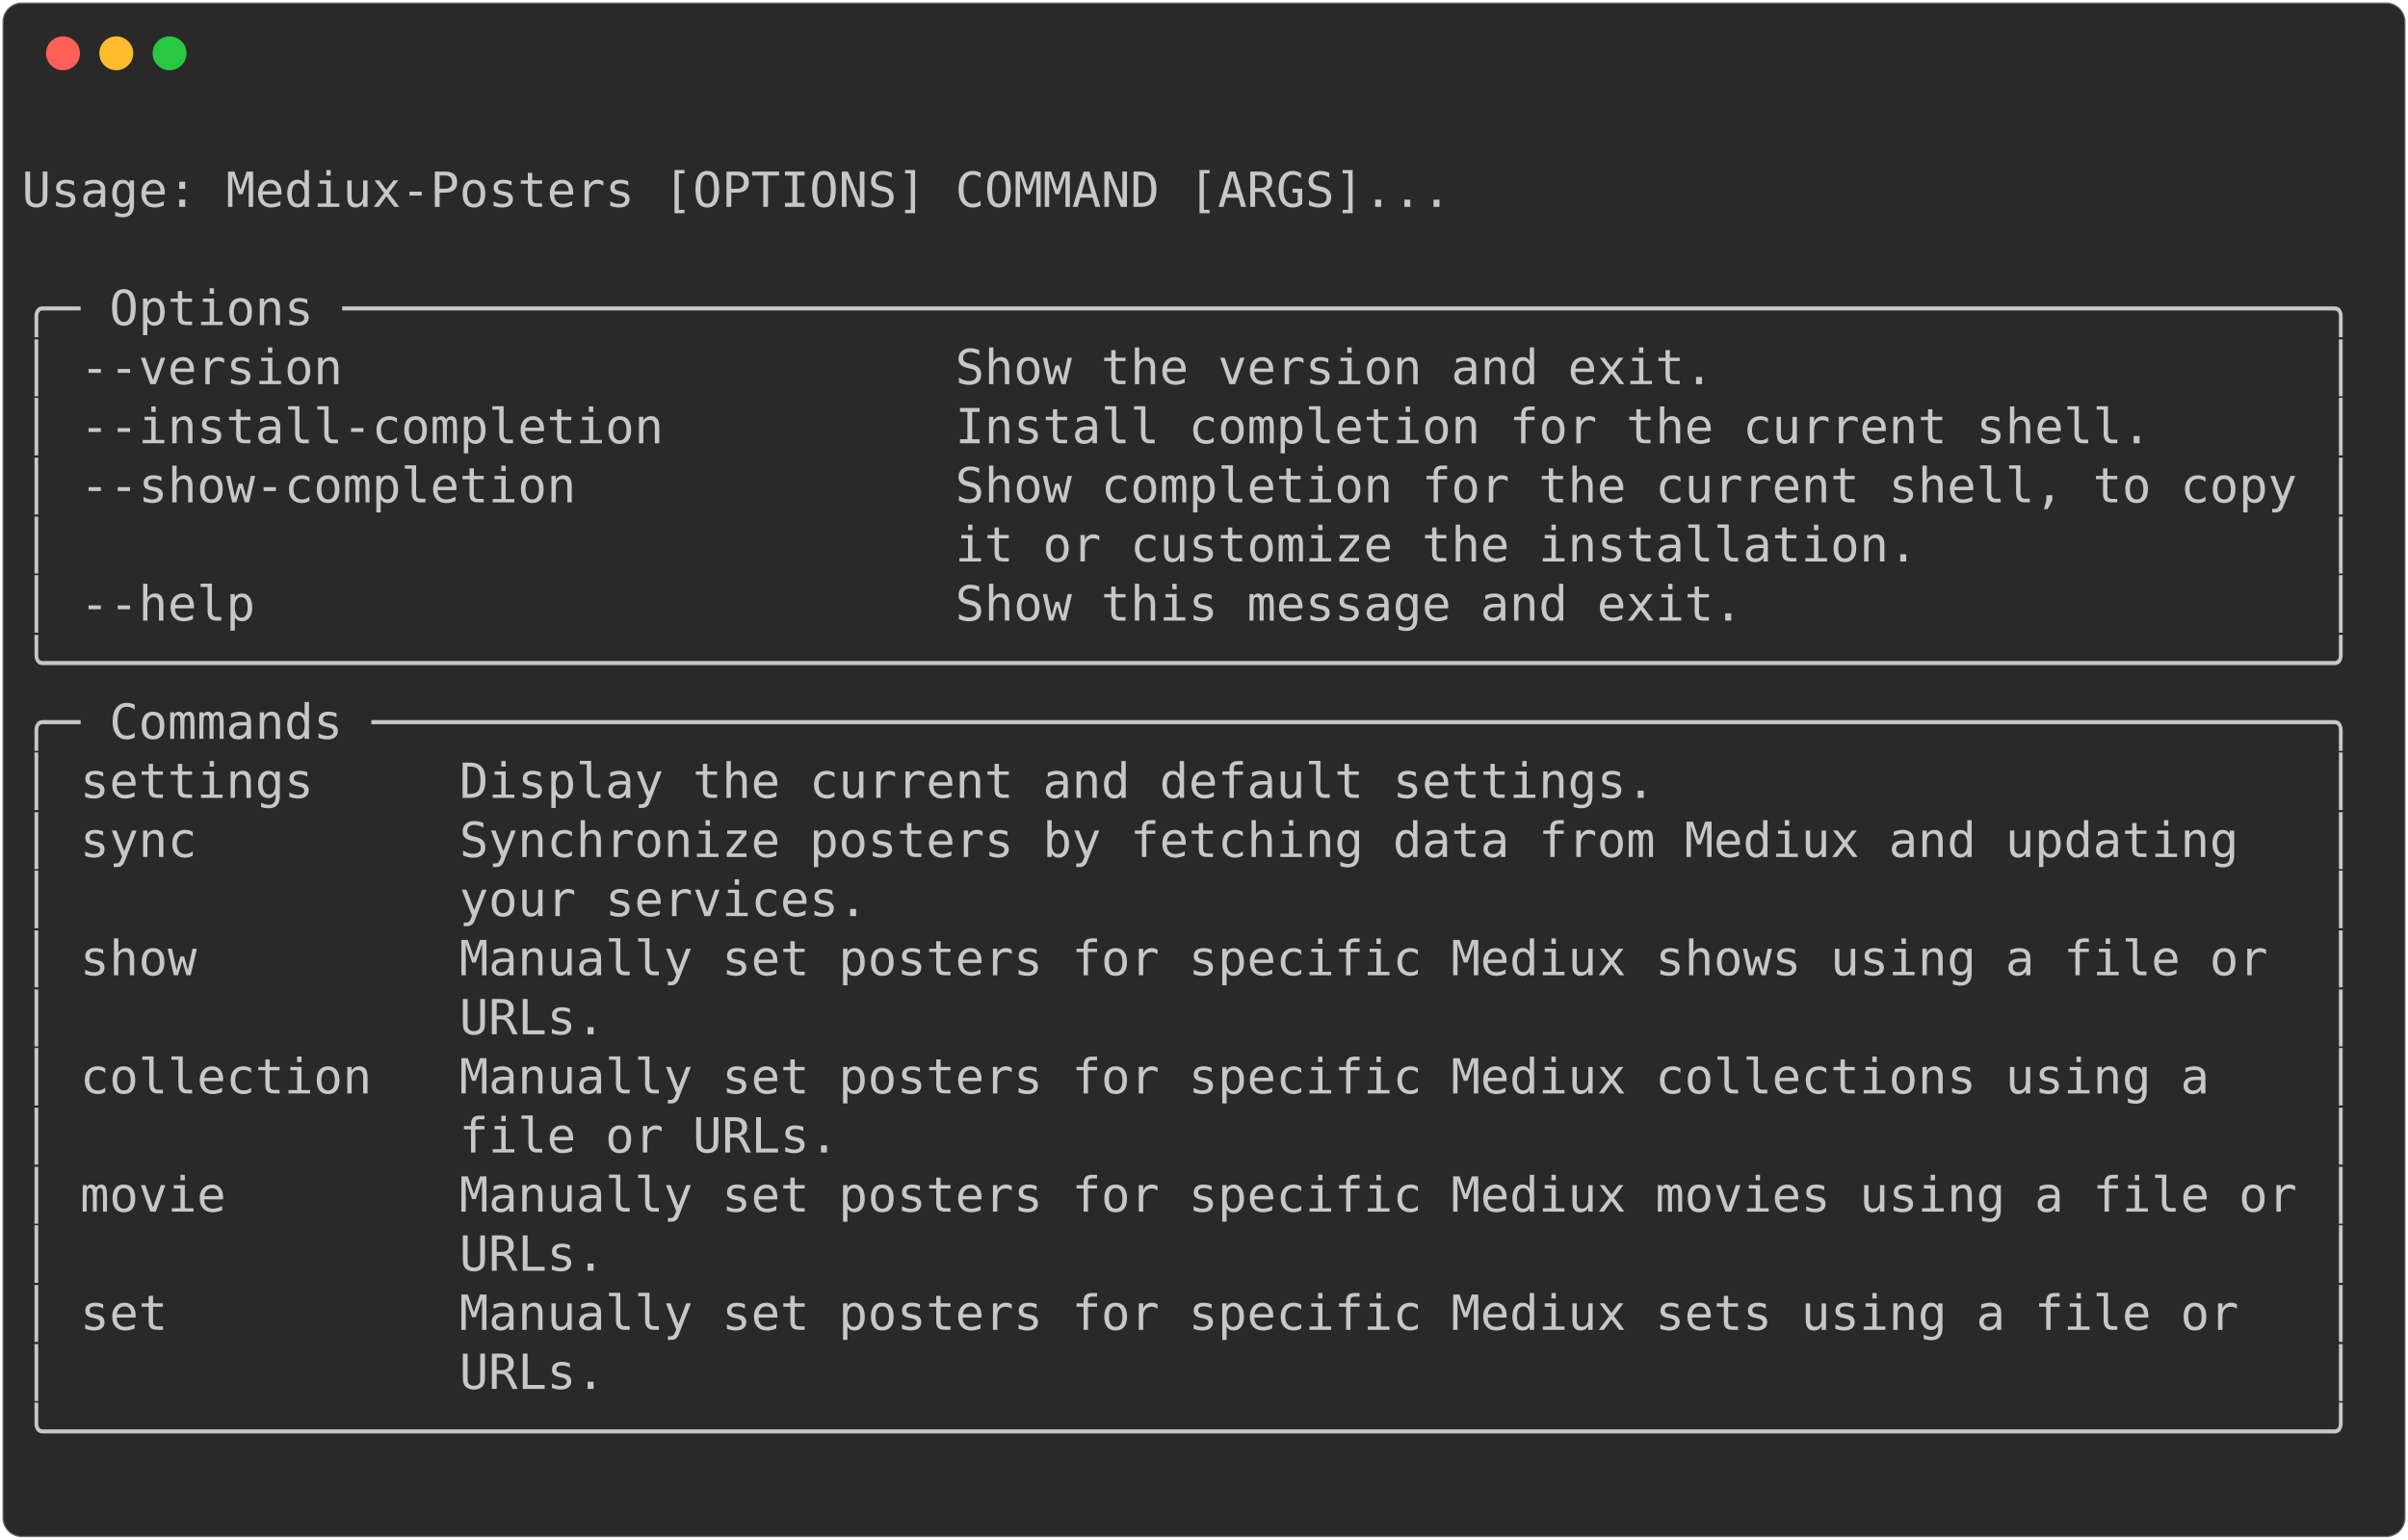
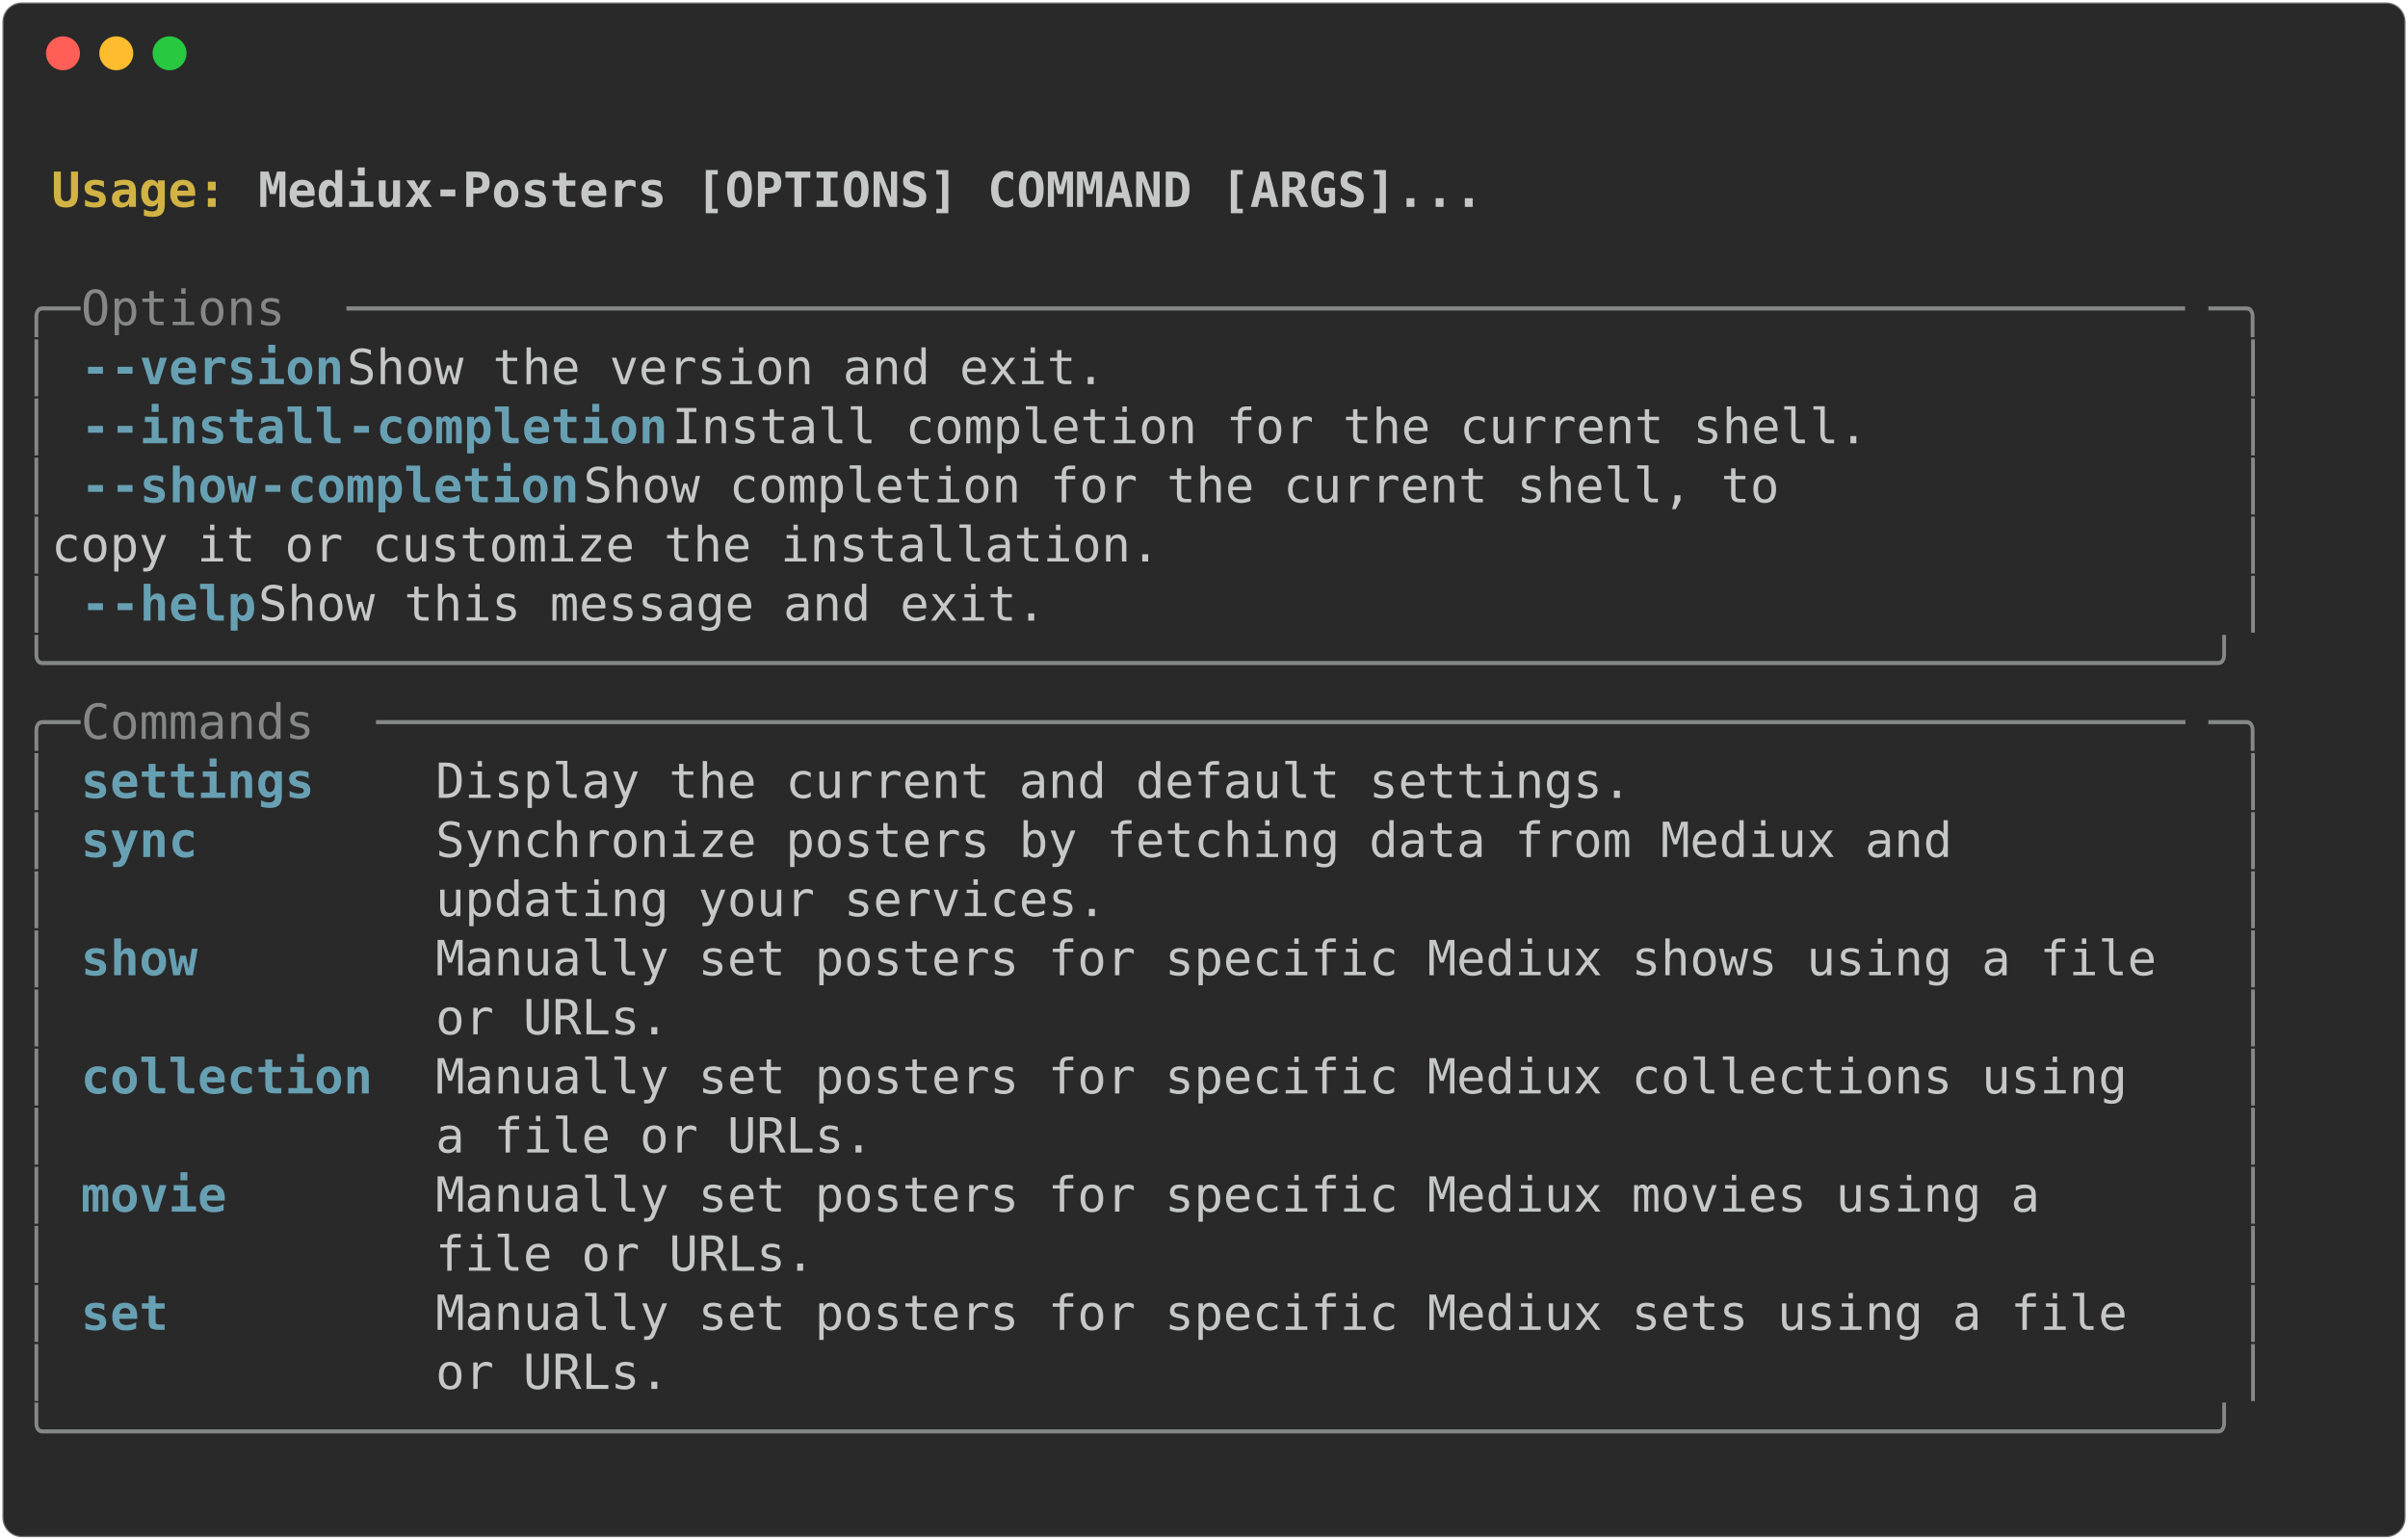
<svg xmlns="http://www.w3.org/2000/svg" class="rich-terminal" viewBox="0 0 994 635.6">
  <style>

    @font-face {
        font-family: "Fira Code";
        src: local("FiraCode-Regular"),
                url("https://cdnjs.cloudflare.com/ajax/libs/firacode/6.2.0/woff2/FiraCode-Regular.woff2") format("woff2"),
                url("https://cdnjs.cloudflare.com/ajax/libs/firacode/6.2.0/woff/FiraCode-Regular.woff") format("woff");
        font-style: normal;
        font-weight: 400;
    }
    @font-face {
        font-family: "Fira Code";
        src: local("FiraCode-Bold"),
                url("https://cdnjs.cloudflare.com/ajax/libs/firacode/6.2.0/woff2/FiraCode-Bold.woff2") format("woff2"),
                url("https://cdnjs.cloudflare.com/ajax/libs/firacode/6.2.0/woff/FiraCode-Bold.woff") format("woff");
        font-style: bold;
        font-weight: 700;
    }

-     .terminal-106673146-matrix {
+     .terminal-1091023235-matrix {
        font-family: Fira Code, monospace;
        font-size: 20px;
        line-height: 24.4px;
        font-variant-east-asian: full-width;
    }

-     .terminal-106673146-title {
+     .terminal-1091023235-title {
        font-size: 18px;
        font-weight: bold;
        font-family: arial;
    }

-     .terminal-106673146-r1 { fill: #c5c8c6 }
+     .terminal-1091023235-r1 { fill: #c5c8c6;font-weight: bold }
+ .terminal-1091023235-r2 { fill: #c5c8c6 }
+ .terminal-1091023235-r3 { fill: #d0b344;font-weight: bold }
+ .terminal-1091023235-r4 { fill: #868887 }
+ .terminal-1091023235-r5 { fill: #68a0b3;font-weight: bold }
    </style>
  <defs>
-     <clipPath id="terminal-106673146-clip-terminal">
+     <clipPath id="terminal-1091023235-clip-terminal">
      <rect x="0" y="0" width="975.0" height="584.6" />
    </clipPath>
-     <clipPath id="terminal-106673146-line-0">
+     <clipPath id="terminal-1091023235-line-0">
      <rect x="0" y="1.5" width="976" height="24.65" />
    </clipPath>
-     <clipPath id="terminal-106673146-line-1">
+     <clipPath id="terminal-1091023235-line-1">
      <rect x="0" y="25.9" width="976" height="24.65" />
    </clipPath>
-     <clipPath id="terminal-106673146-line-2">
+     <clipPath id="terminal-1091023235-line-2">
      <rect x="0" y="50.3" width="976" height="24.65" />
    </clipPath>
-     <clipPath id="terminal-106673146-line-3">
+     <clipPath id="terminal-1091023235-line-3">
      <rect x="0" y="74.7" width="976" height="24.65" />
    </clipPath>
-     <clipPath id="terminal-106673146-line-4">
+     <clipPath id="terminal-1091023235-line-4">
      <rect x="0" y="99.1" width="976" height="24.65" />
    </clipPath>
-     <clipPath id="terminal-106673146-line-5">
+     <clipPath id="terminal-1091023235-line-5">
      <rect x="0" y="123.5" width="976" height="24.65" />
    </clipPath>
-     <clipPath id="terminal-106673146-line-6">
+     <clipPath id="terminal-1091023235-line-6">
      <rect x="0" y="147.9" width="976" height="24.65" />
    </clipPath>
-     <clipPath id="terminal-106673146-line-7">
+     <clipPath id="terminal-1091023235-line-7">
      <rect x="0" y="172.3" width="976" height="24.65" />
    </clipPath>
-     <clipPath id="terminal-106673146-line-8">
+     <clipPath id="terminal-1091023235-line-8">
      <rect x="0" y="196.7" width="976" height="24.65" />
    </clipPath>
-     <clipPath id="terminal-106673146-line-9">
+     <clipPath id="terminal-1091023235-line-9">
      <rect x="0" y="221.1" width="976" height="24.65" />
    </clipPath>
-     <clipPath id="terminal-106673146-line-10">
+     <clipPath id="terminal-1091023235-line-10">
      <rect x="0" y="245.5" width="976" height="24.65" />
    </clipPath>
-     <clipPath id="terminal-106673146-line-11">
+     <clipPath id="terminal-1091023235-line-11">
      <rect x="0" y="269.9" width="976" height="24.65" />
    </clipPath>
-     <clipPath id="terminal-106673146-line-12">
+     <clipPath id="terminal-1091023235-line-12">
      <rect x="0" y="294.3" width="976" height="24.65" />
    </clipPath>
-     <clipPath id="terminal-106673146-line-13">
+     <clipPath id="terminal-1091023235-line-13">
      <rect x="0" y="318.7" width="976" height="24.65" />
    </clipPath>
-     <clipPath id="terminal-106673146-line-14">
+     <clipPath id="terminal-1091023235-line-14">
      <rect x="0" y="343.1" width="976" height="24.65" />
    </clipPath>
-     <clipPath id="terminal-106673146-line-15">
+     <clipPath id="terminal-1091023235-line-15">
      <rect x="0" y="367.5" width="976" height="24.65" />
    </clipPath>
-     <clipPath id="terminal-106673146-line-16">
+     <clipPath id="terminal-1091023235-line-16">
      <rect x="0" y="391.9" width="976" height="24.65" />
    </clipPath>
-     <clipPath id="terminal-106673146-line-17">
+     <clipPath id="terminal-1091023235-line-17">
      <rect x="0" y="416.3" width="976" height="24.65" />
    </clipPath>
-     <clipPath id="terminal-106673146-line-18">
+     <clipPath id="terminal-1091023235-line-18">
      <rect x="0" y="440.7" width="976" height="24.65" />
    </clipPath>
-     <clipPath id="terminal-106673146-line-19">
+     <clipPath id="terminal-1091023235-line-19">
      <rect x="0" y="465.1" width="976" height="24.65" />
    </clipPath>
-     <clipPath id="terminal-106673146-line-20">
+     <clipPath id="terminal-1091023235-line-20">
      <rect x="0" y="489.5" width="976" height="24.65" />
    </clipPath>
-     <clipPath id="terminal-106673146-line-21">
+     <clipPath id="terminal-1091023235-line-21">
      <rect x="0" y="513.9" width="976" height="24.65" />
    </clipPath>
-     <clipPath id="terminal-106673146-line-22">
+     <clipPath id="terminal-1091023235-line-22">
      <rect x="0" y="538.3" width="976" height="24.65" />
    </clipPath>
  </defs>
  <rect fill="#292929" stroke="rgba(255,255,255,0.35)" stroke-width="1" x="1" y="1" width="992" height="633.6" rx="8" />
  <g transform="translate(26,22)">
    <circle cx="0" cy="0" r="7" fill="#ff5f57" />
    <circle cx="22" cy="0" r="7" fill="#febc2e" />
    <circle cx="44" cy="0" r="7" fill="#28c840" />
  </g>
-   <g transform="translate(9, 41)" clip-path="url(#terminal-106673146-clip-terminal)">
-     <g class="terminal-106673146-matrix">
-       <text class="terminal-106673146-r1" x="976" y="20" textLength="12.2" clip-path="url(#terminal-106673146-line-0)">
- </text>
-       <text class="terminal-106673146-r1" x="0" y="44.4" textLength="976" clip-path="url(#terminal-106673146-line-1)"> Usage: Mediux-Posters [OPTIONS] COMMAND [ARGS]...                              </text>
-       <text class="terminal-106673146-r1" x="976" y="44.4" textLength="12.2" clip-path="url(#terminal-106673146-line-1)">
- </text>
-       <text class="terminal-106673146-r1" x="976" y="68.8" textLength="12.2" clip-path="url(#terminal-106673146-line-2)">
- </text>
-       <text class="terminal-106673146-r1" x="0" y="93.2" textLength="976" clip-path="url(#terminal-106673146-line-3)">╭─ Options ────────────────────────────────────────────────────────────────────╮</text>
-       <text class="terminal-106673146-r1" x="976" y="93.2" textLength="12.2" clip-path="url(#terminal-106673146-line-3)">
- </text>
-       <text class="terminal-106673146-r1" x="0" y="117.6" textLength="976" clip-path="url(#terminal-106673146-line-4)">│ --version                     Show the version and exit.                     │</text>
-       <text class="terminal-106673146-r1" x="976" y="117.6" textLength="12.2" clip-path="url(#terminal-106673146-line-4)">
- </text>
-       <text class="terminal-106673146-r1" x="0" y="142" textLength="976" clip-path="url(#terminal-106673146-line-5)">│ --install-completion          Install completion for the current shell.      │</text>
-       <text class="terminal-106673146-r1" x="976" y="142" textLength="12.2" clip-path="url(#terminal-106673146-line-5)">
- </text>
-       <text class="terminal-106673146-r1" x="0" y="166.4" textLength="976" clip-path="url(#terminal-106673146-line-6)">│ --show-completion             Show completion for the current shell, to copy │</text>
-       <text class="terminal-106673146-r1" x="976" y="166.4" textLength="12.2" clip-path="url(#terminal-106673146-line-6)">
- </text>
-       <text class="terminal-106673146-r1" x="0" y="190.8" textLength="976" clip-path="url(#terminal-106673146-line-7)">│                               it or customize the installation.              │</text>
-       <text class="terminal-106673146-r1" x="976" y="190.8" textLength="12.2" clip-path="url(#terminal-106673146-line-7)">
- </text>
-       <text class="terminal-106673146-r1" x="0" y="215.2" textLength="976" clip-path="url(#terminal-106673146-line-8)">│ --help                        Show this message and exit.                    │</text>
-       <text class="terminal-106673146-r1" x="976" y="215.2" textLength="12.2" clip-path="url(#terminal-106673146-line-8)">
- </text>
-       <text class="terminal-106673146-r1" x="0" y="239.6" textLength="976" clip-path="url(#terminal-106673146-line-9)">╰──────────────────────────────────────────────────────────────────────────────╯</text>
-       <text class="terminal-106673146-r1" x="976" y="239.6" textLength="12.2" clip-path="url(#terminal-106673146-line-9)">
- </text>
-       <text class="terminal-106673146-r1" x="0" y="264" textLength="976" clip-path="url(#terminal-106673146-line-10)">╭─ Commands ───────────────────────────────────────────────────────────────────╮</text>
-       <text class="terminal-106673146-r1" x="976" y="264" textLength="12.2" clip-path="url(#terminal-106673146-line-10)">
- </text>
-       <text class="terminal-106673146-r1" x="0" y="288.4" textLength="976" clip-path="url(#terminal-106673146-line-11)">│ settings     Display the current and default settings.                       │</text>
-       <text class="terminal-106673146-r1" x="976" y="288.4" textLength="12.2" clip-path="url(#terminal-106673146-line-11)">
- </text>
-       <text class="terminal-106673146-r1" x="0" y="312.8" textLength="976" clip-path="url(#terminal-106673146-line-12)">│ sync         Synchronize posters by fetching data from Mediux and updating   │</text>
-       <text class="terminal-106673146-r1" x="976" y="312.8" textLength="12.2" clip-path="url(#terminal-106673146-line-12)">
- </text>
-       <text class="terminal-106673146-r1" x="0" y="337.2" textLength="976" clip-path="url(#terminal-106673146-line-13)">│              your services.                                                  │</text>
-       <text class="terminal-106673146-r1" x="976" y="337.2" textLength="12.2" clip-path="url(#terminal-106673146-line-13)">
- </text>
-       <text class="terminal-106673146-r1" x="0" y="361.6" textLength="976" clip-path="url(#terminal-106673146-line-14)">│ show         Manually set posters for specific Mediux shows using a file or  │</text>
-       <text class="terminal-106673146-r1" x="976" y="361.6" textLength="12.2" clip-path="url(#terminal-106673146-line-14)">
- </text>
-       <text class="terminal-106673146-r1" x="0" y="386" textLength="976" clip-path="url(#terminal-106673146-line-15)">│              URLs.                                                           │</text>
-       <text class="terminal-106673146-r1" x="976" y="386" textLength="12.2" clip-path="url(#terminal-106673146-line-15)">
- </text>
-       <text class="terminal-106673146-r1" x="0" y="410.4" textLength="976" clip-path="url(#terminal-106673146-line-16)">│ collection   Manually set posters for specific Mediux collections using a    │</text>
-       <text class="terminal-106673146-r1" x="976" y="410.4" textLength="12.2" clip-path="url(#terminal-106673146-line-16)">
- </text>
-       <text class="terminal-106673146-r1" x="0" y="434.8" textLength="976" clip-path="url(#terminal-106673146-line-17)">│              file or URLs.                                                   │</text>
-       <text class="terminal-106673146-r1" x="976" y="434.8" textLength="12.2" clip-path="url(#terminal-106673146-line-17)">
- </text>
-       <text class="terminal-106673146-r1" x="0" y="459.2" textLength="976" clip-path="url(#terminal-106673146-line-18)">│ movie        Manually set posters for specific Mediux movies using a file or │</text>
-       <text class="terminal-106673146-r1" x="976" y="459.2" textLength="12.2" clip-path="url(#terminal-106673146-line-18)">
- </text>
-       <text class="terminal-106673146-r1" x="0" y="483.6" textLength="976" clip-path="url(#terminal-106673146-line-19)">│              URLs.                                                           │</text>
-       <text class="terminal-106673146-r1" x="976" y="483.6" textLength="12.2" clip-path="url(#terminal-106673146-line-19)">
- </text>
-       <text class="terminal-106673146-r1" x="0" y="508" textLength="976" clip-path="url(#terminal-106673146-line-20)">│ set          Manually set posters for specific Mediux sets using a file or   │</text>
-       <text class="terminal-106673146-r1" x="976" y="508" textLength="12.2" clip-path="url(#terminal-106673146-line-20)">
- </text>
-       <text class="terminal-106673146-r1" x="0" y="532.4" textLength="976" clip-path="url(#terminal-106673146-line-21)">│              URLs.                                                           │</text>
-       <text class="terminal-106673146-r1" x="976" y="532.4" textLength="12.2" clip-path="url(#terminal-106673146-line-21)">
- </text>
-       <text class="terminal-106673146-r1" x="0" y="556.8" textLength="976" clip-path="url(#terminal-106673146-line-22)">╰──────────────────────────────────────────────────────────────────────────────╯</text>
-       <text class="terminal-106673146-r1" x="976" y="556.8" textLength="12.2" clip-path="url(#terminal-106673146-line-22)">
- </text>
-       <text class="terminal-106673146-r1" x="976" y="581.2" textLength="12.2" clip-path="url(#terminal-106673146-line-23)">
+   <g transform="translate(9, 41)" clip-path="url(#terminal-1091023235-clip-terminal)">
+     <g class="terminal-1091023235-matrix">
+       <text class="terminal-1091023235-r2" x="976" y="20" textLength="12.2" clip-path="url(#terminal-1091023235-line-0)">
+ </text>
+       <text class="terminal-1091023235-r3" x="12.2" y="44.4" textLength="85.4" clip-path="url(#terminal-1091023235-line-1)">Usage: </text>
+       <text class="terminal-1091023235-r1" x="97.6" y="44.4" textLength="512.4" clip-path="url(#terminal-1091023235-line-1)">Mediux-Posters [OPTIONS] COMMAND [ARGS]...</text>
+       <text class="terminal-1091023235-r2" x="976" y="44.4" textLength="12.2" clip-path="url(#terminal-1091023235-line-1)">
+ </text>
+       <text class="terminal-1091023235-r2" x="976" y="68.8" textLength="12.2" clip-path="url(#terminal-1091023235-line-2)">
+ </text>
+       <text class="terminal-1091023235-r4" x="0" y="93.2" textLength="24.4" clip-path="url(#terminal-1091023235-line-3)">╭─</text>
+       <text class="terminal-1091023235-r4" x="24.4" y="93.2" textLength="109.8" clip-path="url(#terminal-1091023235-line-3)"> Options </text>
+       <text class="terminal-1091023235-r4" x="134.2" y="93.2" textLength="768.6" clip-path="url(#terminal-1091023235-line-3)">───────────────────────────────────────────────────────────────</text>
+       <text class="terminal-1091023235-r4" x="902.8" y="93.2" textLength="24.4" clip-path="url(#terminal-1091023235-line-3)">─╮</text>
+       <text class="terminal-1091023235-r2" x="976" y="93.2" textLength="12.2" clip-path="url(#terminal-1091023235-line-3)">
+ </text>
+       <text class="terminal-1091023235-r4" x="0" y="117.6" textLength="12.2" clip-path="url(#terminal-1091023235-line-4)">│</text>
+       <text class="terminal-1091023235-r5" x="24.4" y="117.6" textLength="12.2" clip-path="url(#terminal-1091023235-line-4)">-</text>
+       <text class="terminal-1091023235-r5" x="36.6" y="117.6" textLength="97.6" clip-path="url(#terminal-1091023235-line-4)">-version</text>
+       <text class="terminal-1091023235-r2" x="134.2" y="117.6" textLength="780.8" clip-path="url(#terminal-1091023235-line-4)">                     Show the version and exit.                 </text>
+       <text class="terminal-1091023235-r4" x="915" y="117.6" textLength="12.2" clip-path="url(#terminal-1091023235-line-4)">│</text>
+       <text class="terminal-1091023235-r2" x="976" y="117.6" textLength="12.2" clip-path="url(#terminal-1091023235-line-4)">
+ </text>
+       <text class="terminal-1091023235-r4" x="0" y="142" textLength="12.2" clip-path="url(#terminal-1091023235-line-5)">│</text>
+       <text class="terminal-1091023235-r5" x="24.4" y="142" textLength="12.2" clip-path="url(#terminal-1091023235-line-5)">-</text>
+       <text class="terminal-1091023235-r5" x="36.6" y="142" textLength="97.6" clip-path="url(#terminal-1091023235-line-5)">-install</text>
+       <text class="terminal-1091023235-r5" x="134.2" y="142" textLength="134.2" clip-path="url(#terminal-1091023235-line-5)">-completion</text>
+       <text class="terminal-1091023235-r2" x="268.4" y="142" textLength="646.6" clip-path="url(#terminal-1091023235-line-5)">          Install completion for the current shell.  </text>
+       <text class="terminal-1091023235-r4" x="915" y="142" textLength="12.2" clip-path="url(#terminal-1091023235-line-5)">│</text>
+       <text class="terminal-1091023235-r2" x="976" y="142" textLength="12.2" clip-path="url(#terminal-1091023235-line-5)">
+ </text>
+       <text class="terminal-1091023235-r4" x="0" y="166.4" textLength="12.2" clip-path="url(#terminal-1091023235-line-6)">│</text>
+       <text class="terminal-1091023235-r5" x="24.4" y="166.4" textLength="12.2" clip-path="url(#terminal-1091023235-line-6)">-</text>
+       <text class="terminal-1091023235-r5" x="36.6" y="166.4" textLength="61" clip-path="url(#terminal-1091023235-line-6)">-show</text>
+       <text class="terminal-1091023235-r5" x="97.6" y="166.4" textLength="134.2" clip-path="url(#terminal-1091023235-line-6)">-completion</text>
+       <text class="terminal-1091023235-r2" x="231.8" y="166.4" textLength="683.2" clip-path="url(#terminal-1091023235-line-6)">             Show completion for the current shell, to  </text>
+       <text class="terminal-1091023235-r4" x="915" y="166.4" textLength="12.2" clip-path="url(#terminal-1091023235-line-6)">│</text>
+       <text class="terminal-1091023235-r2" x="976" y="166.4" textLength="12.2" clip-path="url(#terminal-1091023235-line-6)">
+ </text>
+       <text class="terminal-1091023235-r4" x="0" y="190.8" textLength="12.2" clip-path="url(#terminal-1091023235-line-7)">│</text>
+       <text class="terminal-1091023235-r2" x="12.2" y="190.8" textLength="902.8" clip-path="url(#terminal-1091023235-line-7)">                               copy it or customize the installation.     </text>
+       <text class="terminal-1091023235-r4" x="915" y="190.8" textLength="12.2" clip-path="url(#terminal-1091023235-line-7)">│</text>
+       <text class="terminal-1091023235-r2" x="976" y="190.8" textLength="12.2" clip-path="url(#terminal-1091023235-line-7)">
+ </text>
+       <text class="terminal-1091023235-r4" x="0" y="215.2" textLength="12.2" clip-path="url(#terminal-1091023235-line-8)">│</text>
+       <text class="terminal-1091023235-r5" x="24.4" y="215.2" textLength="12.2" clip-path="url(#terminal-1091023235-line-8)">-</text>
+       <text class="terminal-1091023235-r5" x="36.6" y="215.2" textLength="61" clip-path="url(#terminal-1091023235-line-8)">-help</text>
+       <text class="terminal-1091023235-r2" x="97.6" y="215.2" textLength="817.4" clip-path="url(#terminal-1091023235-line-8)">                        Show this message and exit.                </text>
+       <text class="terminal-1091023235-r4" x="915" y="215.2" textLength="12.2" clip-path="url(#terminal-1091023235-line-8)">│</text>
+       <text class="terminal-1091023235-r2" x="976" y="215.2" textLength="12.2" clip-path="url(#terminal-1091023235-line-8)">
+ </text>
+       <text class="terminal-1091023235-r4" x="0" y="239.6" textLength="927.2" clip-path="url(#terminal-1091023235-line-9)">╰──────────────────────────────────────────────────────────────────────────╯</text>
+       <text class="terminal-1091023235-r2" x="976" y="239.6" textLength="12.2" clip-path="url(#terminal-1091023235-line-9)">
+ </text>
+       <text class="terminal-1091023235-r4" x="0" y="264" textLength="24.4" clip-path="url(#terminal-1091023235-line-10)">╭─</text>
+       <text class="terminal-1091023235-r4" x="24.4" y="264" textLength="122" clip-path="url(#terminal-1091023235-line-10)"> Commands </text>
+       <text class="terminal-1091023235-r4" x="146.4" y="264" textLength="756.4" clip-path="url(#terminal-1091023235-line-10)">──────────────────────────────────────────────────────────────</text>
+       <text class="terminal-1091023235-r4" x="902.8" y="264" textLength="24.4" clip-path="url(#terminal-1091023235-line-10)">─╮</text>
+       <text class="terminal-1091023235-r2" x="976" y="264" textLength="12.2" clip-path="url(#terminal-1091023235-line-10)">
+ </text>
+       <text class="terminal-1091023235-r4" x="0" y="288.4" textLength="12.2" clip-path="url(#terminal-1091023235-line-11)">│</text>
+       <text class="terminal-1091023235-r5" x="24.4" y="288.4" textLength="134.2" clip-path="url(#terminal-1091023235-line-11)">settings   </text>
+       <text class="terminal-1091023235-r2" x="170.8" y="288.4" textLength="744.2" clip-path="url(#terminal-1091023235-line-11)"> Display the current and default settings.                   </text>
+       <text class="terminal-1091023235-r4" x="915" y="288.4" textLength="12.2" clip-path="url(#terminal-1091023235-line-11)">│</text>
+       <text class="terminal-1091023235-r2" x="976" y="288.4" textLength="12.2" clip-path="url(#terminal-1091023235-line-11)">
+ </text>
+       <text class="terminal-1091023235-r4" x="0" y="312.8" textLength="12.2" clip-path="url(#terminal-1091023235-line-12)">│</text>
+       <text class="terminal-1091023235-r5" x="24.4" y="312.8" textLength="134.2" clip-path="url(#terminal-1091023235-line-12)">sync       </text>
+       <text class="terminal-1091023235-r2" x="170.8" y="312.8" textLength="744.2" clip-path="url(#terminal-1091023235-line-12)"> Synchronize posters by fetching data from Mediux and        </text>
+       <text class="terminal-1091023235-r4" x="915" y="312.8" textLength="12.2" clip-path="url(#terminal-1091023235-line-12)">│</text>
+       <text class="terminal-1091023235-r2" x="976" y="312.8" textLength="12.2" clip-path="url(#terminal-1091023235-line-12)">
+ </text>
+       <text class="terminal-1091023235-r4" x="0" y="337.2" textLength="12.2" clip-path="url(#terminal-1091023235-line-13)">│</text>
+       <text class="terminal-1091023235-r2" x="170.8" y="337.2" textLength="744.2" clip-path="url(#terminal-1091023235-line-13)"> updating your services.                                     </text>
+       <text class="terminal-1091023235-r4" x="915" y="337.2" textLength="12.2" clip-path="url(#terminal-1091023235-line-13)">│</text>
+       <text class="terminal-1091023235-r2" x="976" y="337.2" textLength="12.2" clip-path="url(#terminal-1091023235-line-13)">
+ </text>
+       <text class="terminal-1091023235-r4" x="0" y="361.6" textLength="12.2" clip-path="url(#terminal-1091023235-line-14)">│</text>
+       <text class="terminal-1091023235-r5" x="24.4" y="361.6" textLength="134.2" clip-path="url(#terminal-1091023235-line-14)">show       </text>
+       <text class="terminal-1091023235-r2" x="170.8" y="361.6" textLength="744.2" clip-path="url(#terminal-1091023235-line-14)"> Manually set posters for specific Mediux shows using a file </text>
+       <text class="terminal-1091023235-r4" x="915" y="361.6" textLength="12.2" clip-path="url(#terminal-1091023235-line-14)">│</text>
+       <text class="terminal-1091023235-r2" x="976" y="361.6" textLength="12.2" clip-path="url(#terminal-1091023235-line-14)">
+ </text>
+       <text class="terminal-1091023235-r4" x="0" y="386" textLength="12.2" clip-path="url(#terminal-1091023235-line-15)">│</text>
+       <text class="terminal-1091023235-r2" x="170.8" y="386" textLength="744.2" clip-path="url(#terminal-1091023235-line-15)"> or URLs.                                                    </text>
+       <text class="terminal-1091023235-r4" x="915" y="386" textLength="12.2" clip-path="url(#terminal-1091023235-line-15)">│</text>
+       <text class="terminal-1091023235-r2" x="976" y="386" textLength="12.2" clip-path="url(#terminal-1091023235-line-15)">
+ </text>
+       <text class="terminal-1091023235-r4" x="0" y="410.4" textLength="12.2" clip-path="url(#terminal-1091023235-line-16)">│</text>
+       <text class="terminal-1091023235-r5" x="24.4" y="410.4" textLength="134.2" clip-path="url(#terminal-1091023235-line-16)">collection </text>
+       <text class="terminal-1091023235-r2" x="170.8" y="410.4" textLength="744.2" clip-path="url(#terminal-1091023235-line-16)"> Manually set posters for specific Mediux collections using  </text>
+       <text class="terminal-1091023235-r4" x="915" y="410.4" textLength="12.2" clip-path="url(#terminal-1091023235-line-16)">│</text>
+       <text class="terminal-1091023235-r2" x="976" y="410.4" textLength="12.2" clip-path="url(#terminal-1091023235-line-16)">
+ </text>
+       <text class="terminal-1091023235-r4" x="0" y="434.8" textLength="12.2" clip-path="url(#terminal-1091023235-line-17)">│</text>
+       <text class="terminal-1091023235-r2" x="170.8" y="434.8" textLength="744.2" clip-path="url(#terminal-1091023235-line-17)"> a file or URLs.                                             </text>
+       <text class="terminal-1091023235-r4" x="915" y="434.8" textLength="12.2" clip-path="url(#terminal-1091023235-line-17)">│</text>
+       <text class="terminal-1091023235-r2" x="976" y="434.8" textLength="12.2" clip-path="url(#terminal-1091023235-line-17)">
+ </text>
+       <text class="terminal-1091023235-r4" x="0" y="459.2" textLength="12.2" clip-path="url(#terminal-1091023235-line-18)">│</text>
+       <text class="terminal-1091023235-r5" x="24.4" y="459.2" textLength="134.2" clip-path="url(#terminal-1091023235-line-18)">movie      </text>
+       <text class="terminal-1091023235-r2" x="170.8" y="459.2" textLength="744.2" clip-path="url(#terminal-1091023235-line-18)"> Manually set posters for specific Mediux movies using a     </text>
+       <text class="terminal-1091023235-r4" x="915" y="459.2" textLength="12.2" clip-path="url(#terminal-1091023235-line-18)">│</text>
+       <text class="terminal-1091023235-r2" x="976" y="459.2" textLength="12.2" clip-path="url(#terminal-1091023235-line-18)">
+ </text>
+       <text class="terminal-1091023235-r4" x="0" y="483.6" textLength="12.2" clip-path="url(#terminal-1091023235-line-19)">│</text>
+       <text class="terminal-1091023235-r2" x="170.8" y="483.6" textLength="744.2" clip-path="url(#terminal-1091023235-line-19)"> file or URLs.                                               </text>
+       <text class="terminal-1091023235-r4" x="915" y="483.6" textLength="12.2" clip-path="url(#terminal-1091023235-line-19)">│</text>
+       <text class="terminal-1091023235-r2" x="976" y="483.6" textLength="12.2" clip-path="url(#terminal-1091023235-line-19)">
+ </text>
+       <text class="terminal-1091023235-r4" x="0" y="508" textLength="12.2" clip-path="url(#terminal-1091023235-line-20)">│</text>
+       <text class="terminal-1091023235-r5" x="24.4" y="508" textLength="134.2" clip-path="url(#terminal-1091023235-line-20)">set        </text>
+       <text class="terminal-1091023235-r2" x="170.8" y="508" textLength="744.2" clip-path="url(#terminal-1091023235-line-20)"> Manually set posters for specific Mediux sets using a file  </text>
+       <text class="terminal-1091023235-r4" x="915" y="508" textLength="12.2" clip-path="url(#terminal-1091023235-line-20)">│</text>
+       <text class="terminal-1091023235-r2" x="976" y="508" textLength="12.2" clip-path="url(#terminal-1091023235-line-20)">
+ </text>
+       <text class="terminal-1091023235-r4" x="0" y="532.4" textLength="12.2" clip-path="url(#terminal-1091023235-line-21)">│</text>
+       <text class="terminal-1091023235-r2" x="170.8" y="532.4" textLength="744.2" clip-path="url(#terminal-1091023235-line-21)"> or URLs.                                                    </text>
+       <text class="terminal-1091023235-r4" x="915" y="532.4" textLength="12.2" clip-path="url(#terminal-1091023235-line-21)">│</text>
+       <text class="terminal-1091023235-r2" x="976" y="532.4" textLength="12.2" clip-path="url(#terminal-1091023235-line-21)">
+ </text>
+       <text class="terminal-1091023235-r4" x="0" y="556.8" textLength="927.2" clip-path="url(#terminal-1091023235-line-22)">╰──────────────────────────────────────────────────────────────────────────╯</text>
+       <text class="terminal-1091023235-r2" x="976" y="556.8" textLength="12.2" clip-path="url(#terminal-1091023235-line-22)">
+ </text>
+       <text class="terminal-1091023235-r2" x="976" y="581.2" textLength="12.2" clip-path="url(#terminal-1091023235-line-23)">
</text>
    </g>
  </g>
</svg>
